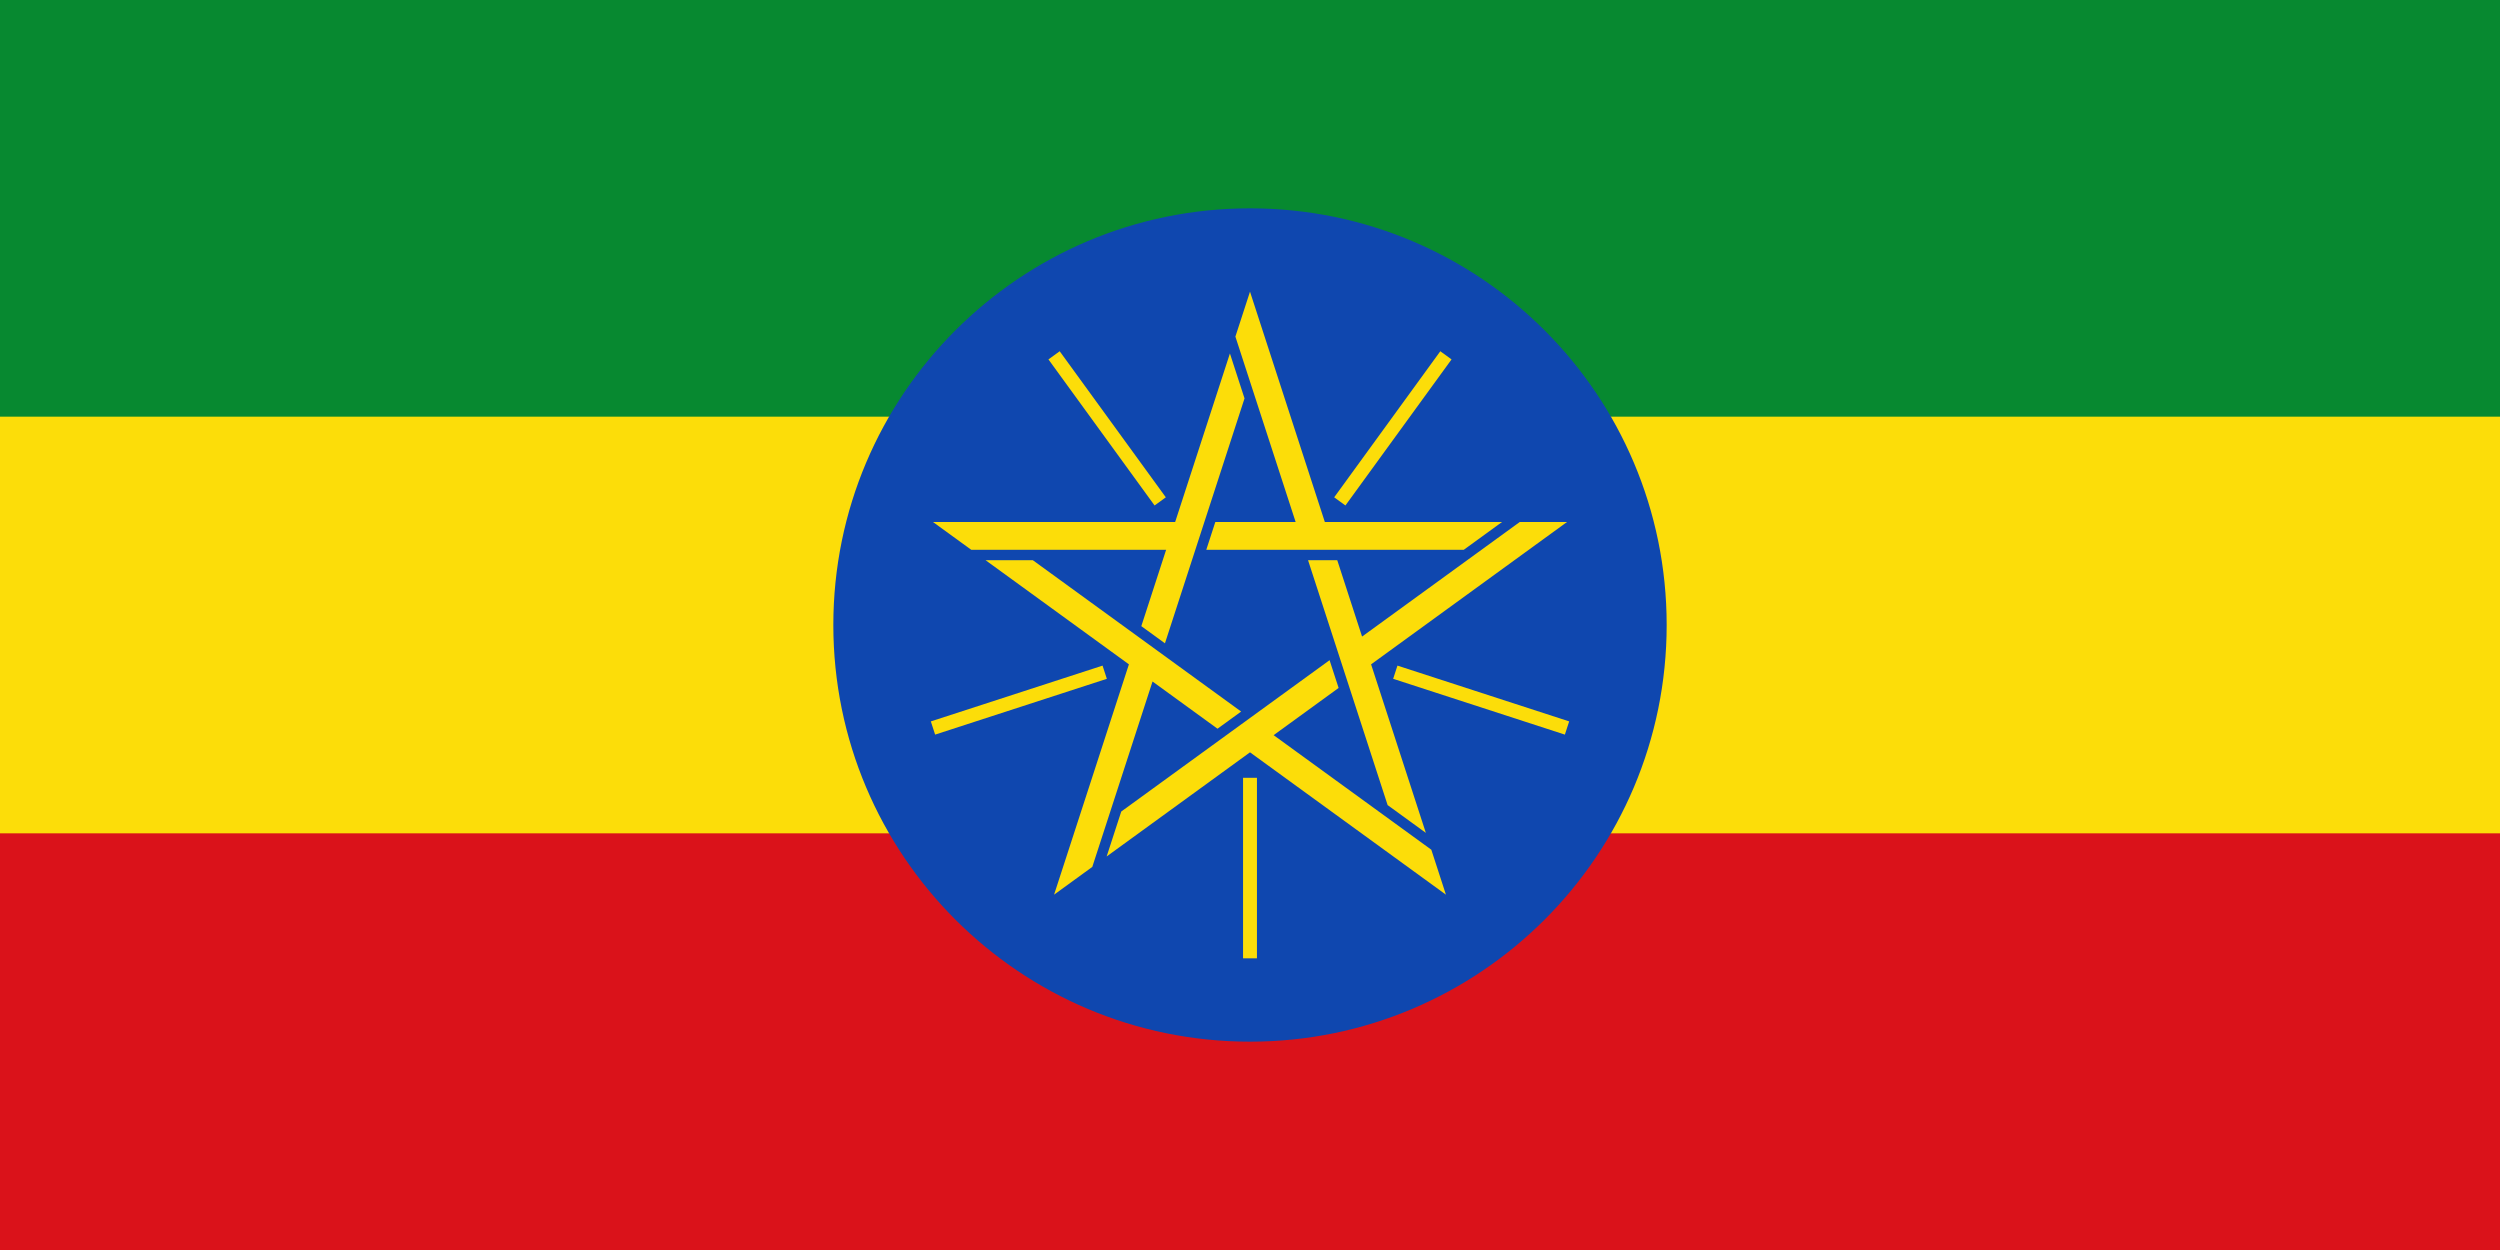
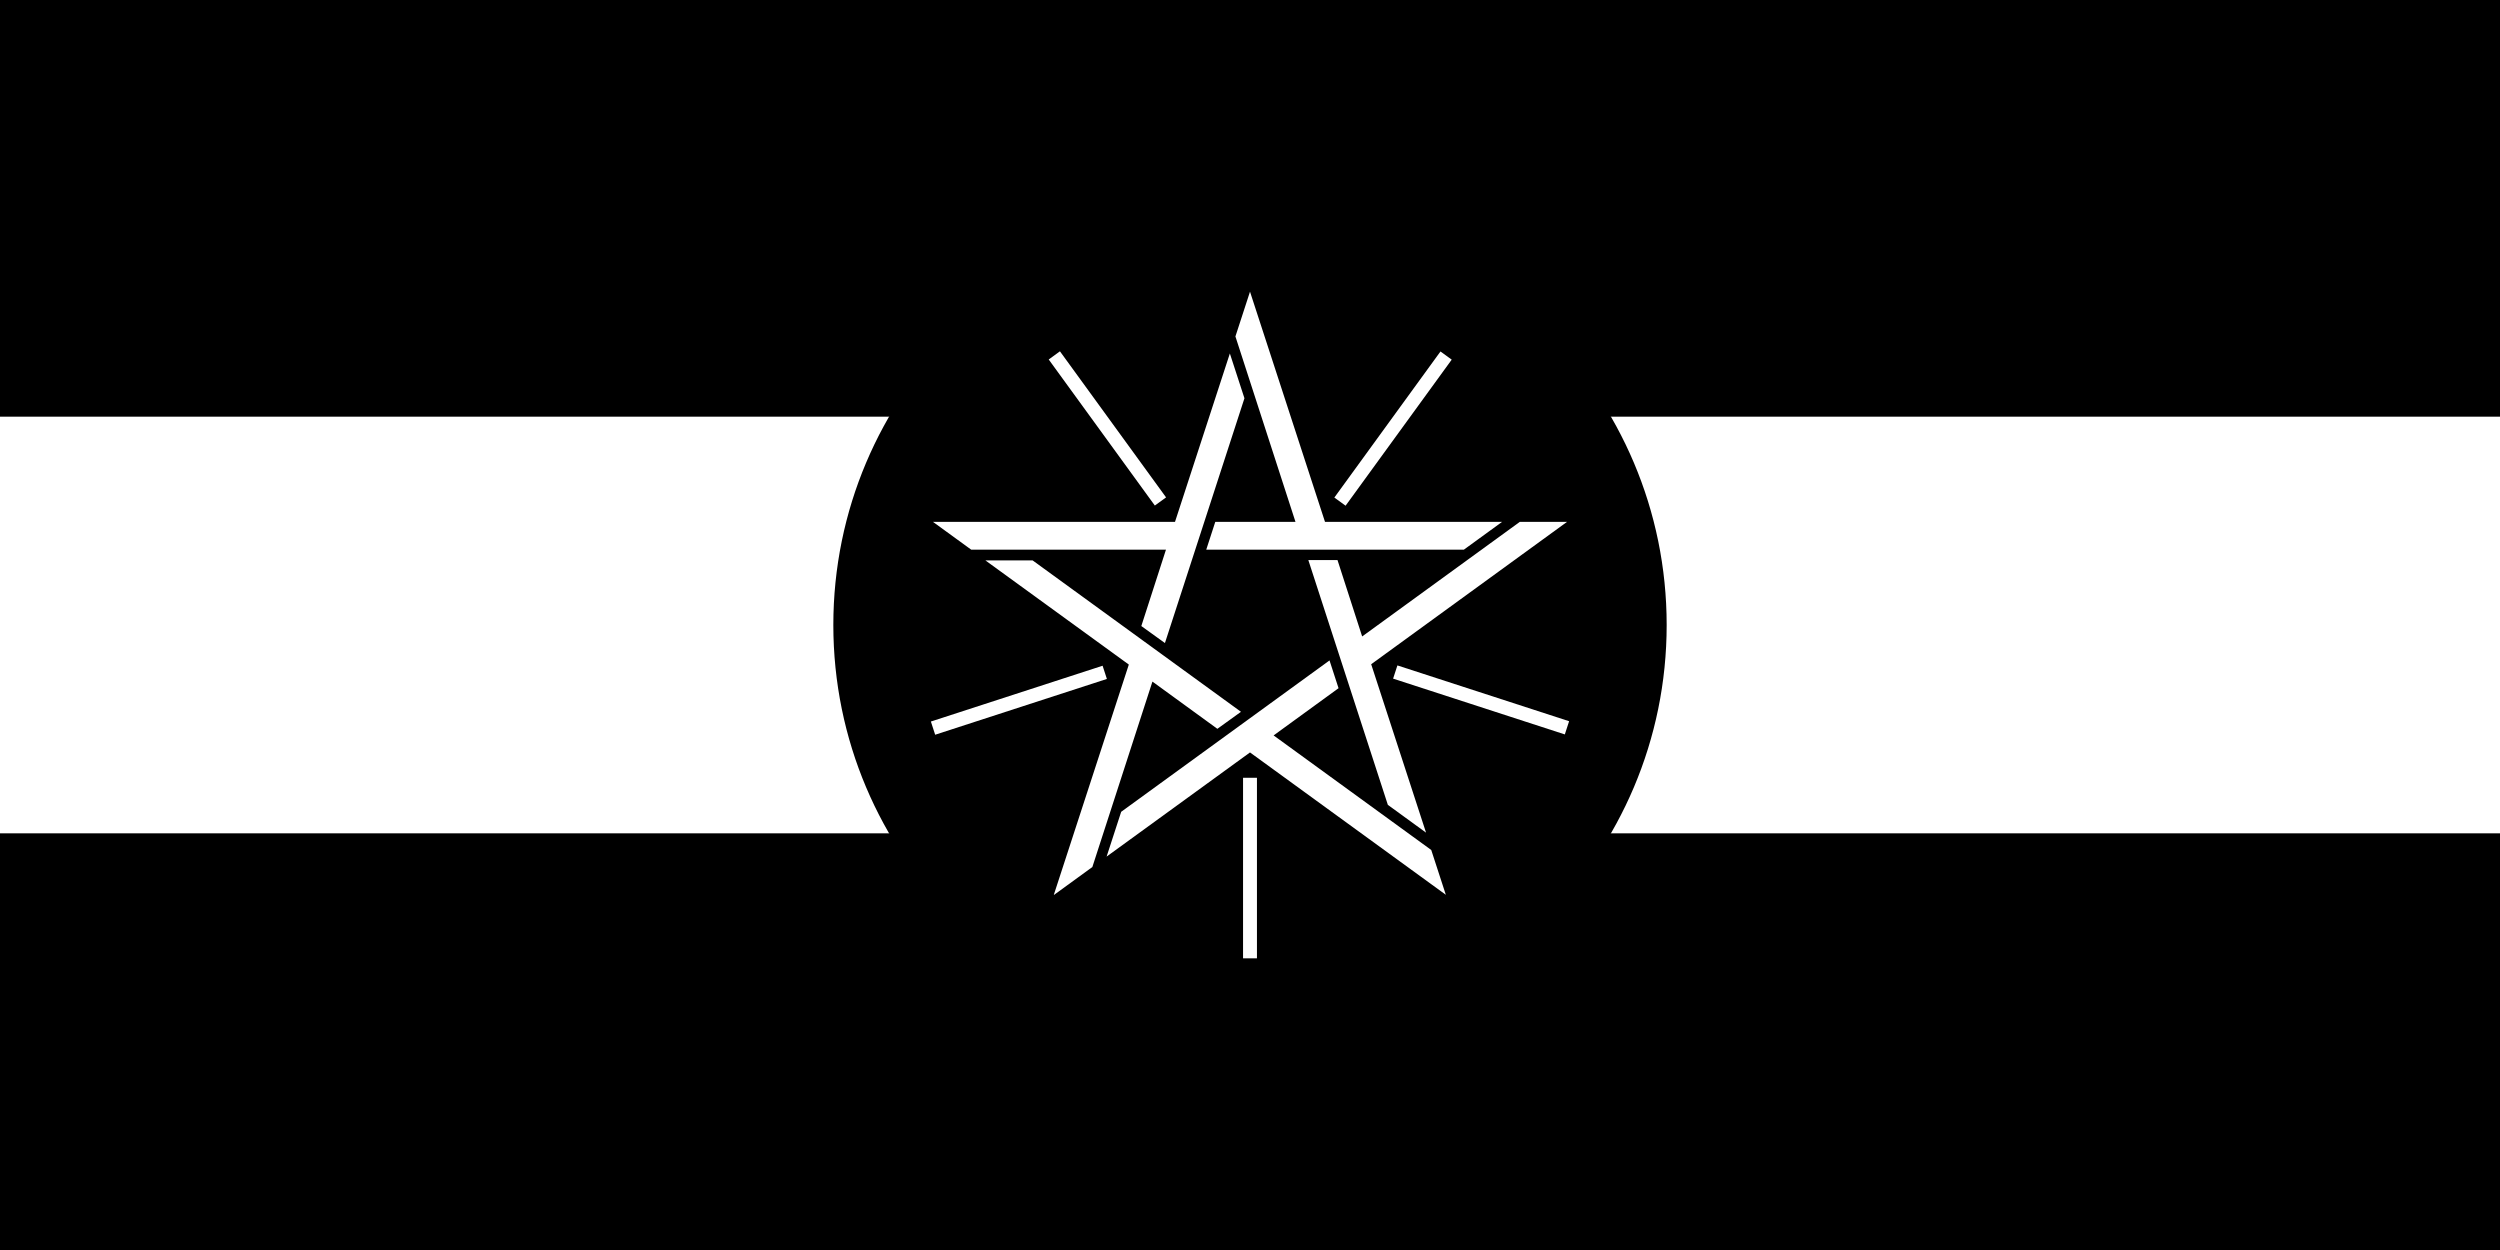
- <svg xmlns="http://www.w3.org/2000/svg" xmlns:xlink="http://www.w3.org/1999/xlink" viewBox="0 0 720 360">
-   <path fill="#da121a" d="M0 0h720v360H0z" />
-   <path fill="#fcdd09" d="M0 0h720v240H0z" />
-   <path fill="#078930" d="M0 0h720v120H0z" />
-   <g transform="translate(360 180)">
-     <circle fill="#0f47af" r="120" />
+ <svg xmlns="http://www.w3.org/2000/svg" id="Calque_1" version="1.1" viewBox="0 0 720 360">
+   <defs>
+     <style>
+       .st0 {
+         fill: #fff;
+       }
+     </style>
+   </defs>
+   <path d="M0,0h720v360H0V0Z" />
+   <path class="st0" d="M0,0h720v240H0V0Z" />
+   <path d="M0,0h720v120H0V0Z" />
+   <g>
+     <circle cx="360" cy="180" r="120" />
    <g id="a">
-       <path fill="#fcdd09" d="M0-96l-4.206 12.944 17.348 53.39h-23.13l-2.599 8h74.163l11.011-8H21.553z" />
-       <path stroke="#fcdd09" stroke-width="4" d="M25.863-35.597l30.564-42.069" />
+       <path class="st0" d="M360,84l-4.2,12.9,17.3,53.4h-23.1l-2.6,8h74.2l11-8h-51l-21.6-66.3Z" />
+       <g>
+         <path class="st0" d="M385.9,144.4l30.6-42.1" />
+         <rect class="st0" x="375.1" y="121.4" width="52" height="4" transform="translate(65.6 375.4) rotate(-54)" />
+       </g>
    </g>
-     <use xlink:href="#a" transform="rotate(72)" />
-     <use xlink:href="#a" transform="rotate(144)" />
-     <use xlink:href="#a" transform="rotate(216)" />
-     <use xlink:href="#a" transform="rotate(288)" />
+     <g id="a1" data-name="a">
+       <path class="st0" d="M451.3,150.3h-13.6s-45.4,33-45.4,33l-7.1-22h-8.4s22.9,70.5,22.9,70.5l11,8-15.8-48.5,56.4-41Z" />
+       <g>
+         <path class="st0" d="M401.8,193.6l49.5,16.1" />
+         <rect class="st0" x="424.6" y="175.6" width="4" height="52" transform="translate(103 545) rotate(-72)" />
+       </g>
+     </g>
+     <g id="a2" data-name="a">
+       <path class="st0" d="M416.4,257.7l-4.2-12.9-45.4-33,18.7-13.6-2.6-8-60,43.6-4.2,12.9,41.3-30,56.4,41Z" />
+       <g>
+         <path class="st0" d="M360,224v52" />
+         <rect class="st0" x="358" y="224" width="4" height="52" />
+       </g>
+     </g>
+     <g id="a3" data-name="a">
+       <path class="st0" d="M303.6,257.7l11-8,17.3-53.4,18.7,13.6,6.8-4.9-60-43.6h-13.6s41.3,30,41.3,30l-21.6,66.3Z" />
+       <g>
+         <path class="st0" d="M318.2,193.6l-49.5,16.1" />
+         <rect class="st0" x="267.4" y="199.6" width="52" height="4" transform="translate(-47.9 100.6) rotate(-18)" />
+       </g>
+     </g>
+     <g id="a4" data-name="a">
+       <path class="st0" d="M268.7,150.3l11,8h56.1s-7.1,22-7.1,22l6.8,4.9,22.9-70.5-4.2-12.9-15.8,48.5h-69.7Z" />
+       <g>
+         <path class="st0" d="M334.1,144.4l-30.6-42.1" />
+         <rect class="st0" x="316.9" y="97.4" width="4" height="52" transform="translate(-11.6 211) rotate(-36)" />
+       </g>
+     </g>
  </g>
</svg>
